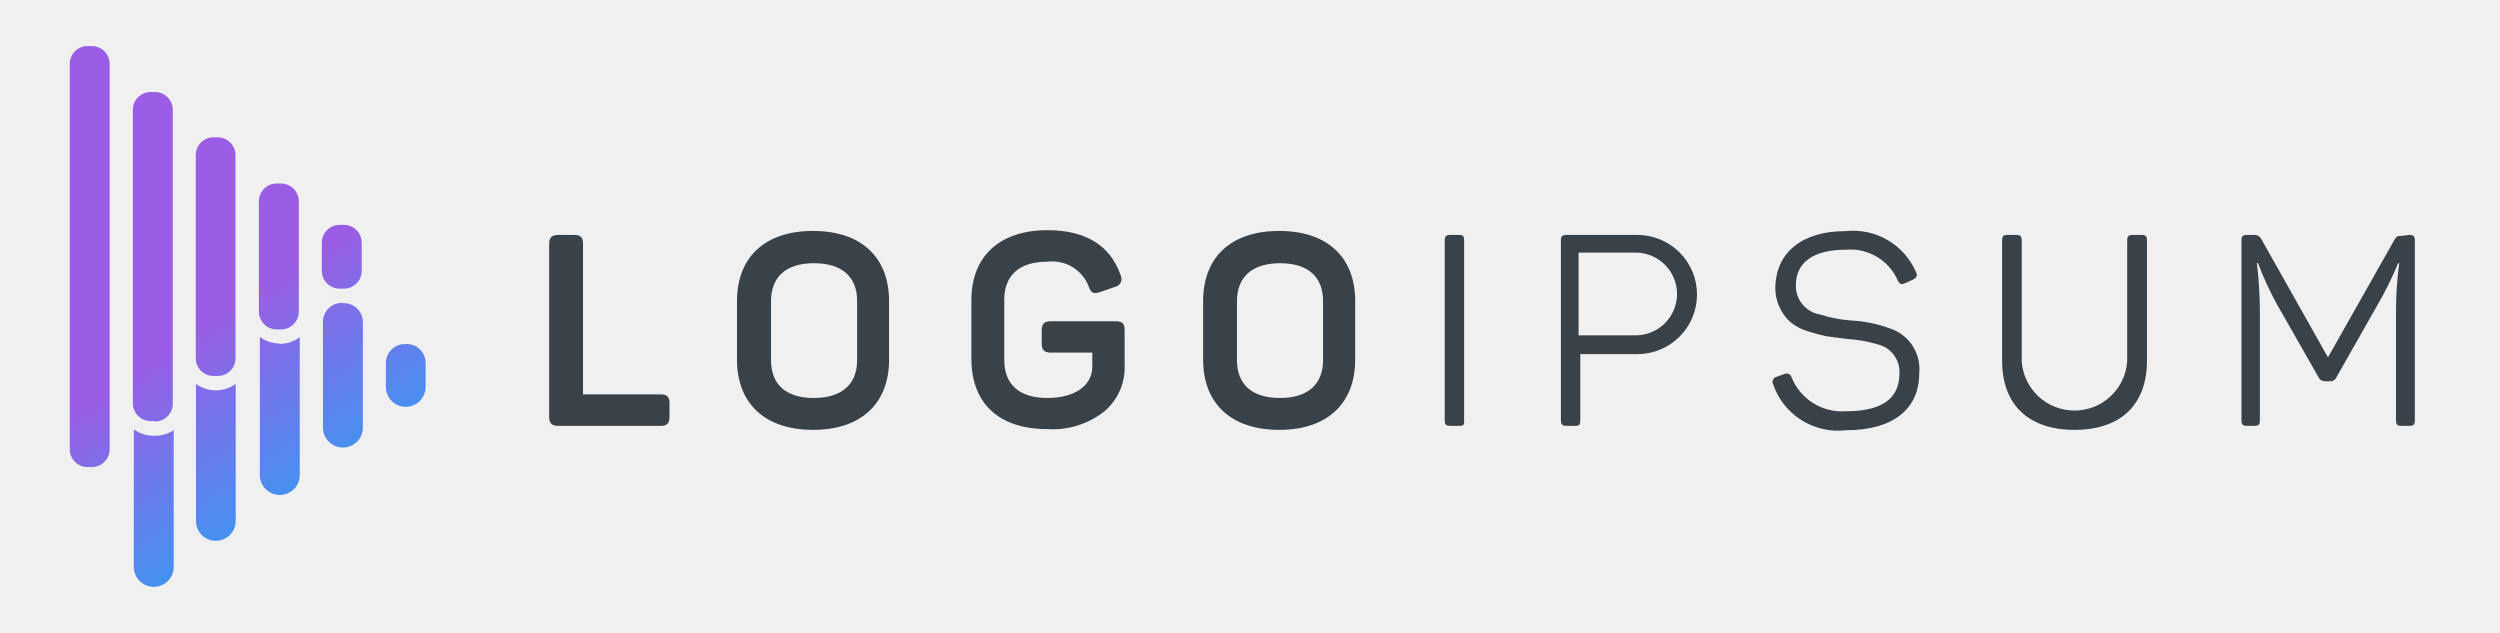
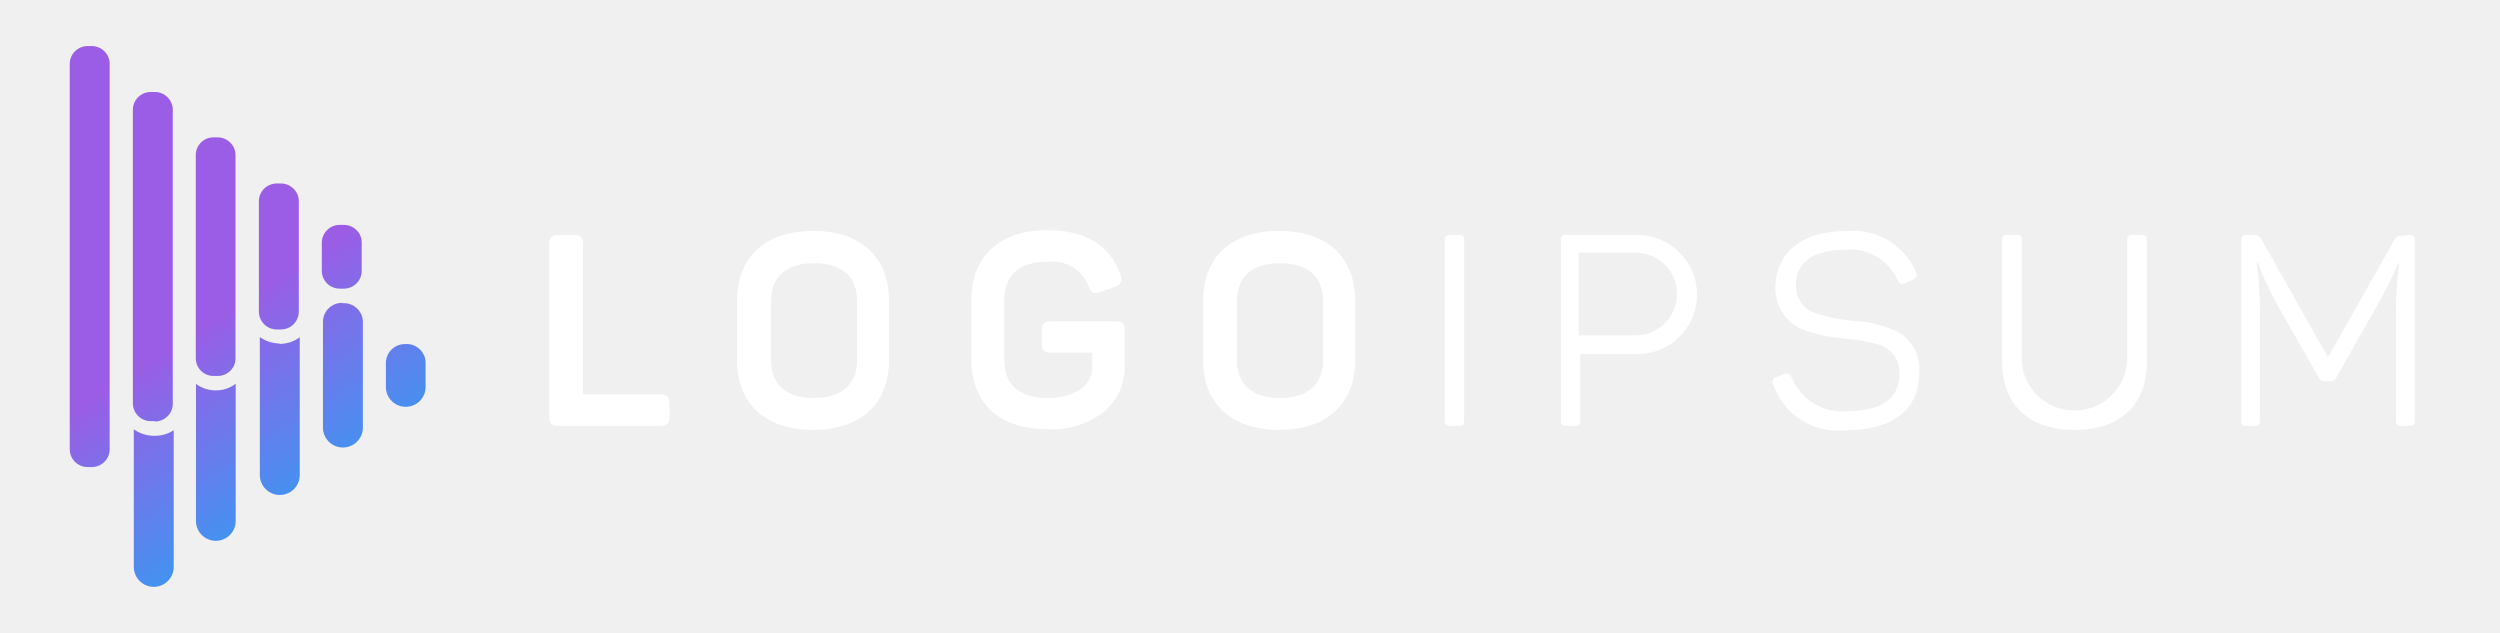
<svg xmlns="http://www.w3.org/2000/svg" width="162" height="41" viewBox="0 0 162 41" fill="none">
-   <path d="M37.188 15.223C37.631 15.223 37.779 15.383 37.779 15.814V25.555H42.793C43.224 25.555 43.384 25.715 43.384 26.146V27.007C43.384 27.437 43.224 27.597 42.793 27.597H36.19C35.759 27.597 35.586 27.437 35.586 27.007V15.814C35.586 15.383 35.759 15.223 36.19 15.223H37.188Z" fill="#394149" />
-   <path d="M47.757 19.516C47.757 16.675 49.556 14.965 52.685 14.965C55.814 14.965 57.612 16.675 57.612 19.516V23.304C57.612 26.146 55.801 27.855 52.685 27.855C49.568 27.855 47.757 26.146 47.757 23.304V19.516ZM55.543 19.516C55.543 17.917 54.545 17.056 52.746 17.056C50.948 17.056 49.962 17.929 49.962 19.516V23.329C49.962 24.94 50.948 25.789 52.746 25.789C54.545 25.789 55.543 24.903 55.543 23.329V19.516Z" fill="#394149" />
-   <path d="M72.284 20.82C72.764 20.82 72.875 20.98 72.875 21.41V23.747C72.888 24.298 72.777 24.844 72.551 25.346C72.325 25.849 71.99 26.294 71.569 26.65C70.524 27.481 69.206 27.893 67.873 27.806C64.683 27.806 62.946 26.096 62.946 23.255V19.442C62.946 16.638 64.745 14.916 67.873 14.916C70.337 14.916 71.939 15.887 72.616 17.831C72.654 17.904 72.674 17.985 72.675 18.067C72.677 18.149 72.659 18.231 72.623 18.305C72.587 18.379 72.534 18.443 72.469 18.493C72.403 18.544 72.327 18.578 72.246 18.593L71.286 18.926C70.867 19.073 70.694 18.987 70.547 18.557C70.343 18.031 69.969 17.589 69.485 17.299C69.001 17.009 68.434 16.889 67.873 16.958C66.063 16.958 65.077 17.831 65.077 19.418V23.329C65.077 24.94 66.075 25.789 67.873 25.789C69.672 25.789 70.781 24.965 70.781 23.759V22.849H68.108C67.664 22.849 67.504 22.677 67.504 22.247V21.41C67.504 20.98 67.664 20.82 68.108 20.82H72.284Z" fill="#394149" />
-   <path d="M77.962 19.516C77.962 16.675 79.761 14.965 82.89 14.965C86.019 14.965 87.817 16.675 87.817 19.516V23.304C87.817 26.146 86.006 27.855 82.89 27.855C79.773 27.855 77.962 26.146 77.962 23.304V19.516ZM85.735 19.516C85.735 17.917 84.738 17.056 82.951 17.056C81.165 17.056 80.155 17.929 80.155 19.516V23.329C80.155 24.94 81.153 25.789 82.951 25.789C84.75 25.789 85.735 24.903 85.735 23.329V19.516Z" fill="#394149" />
-   <path d="M93.619 15.58C93.619 15.309 93.706 15.223 93.977 15.223H94.543C94.814 15.223 94.876 15.309 94.876 15.58V27.24C94.876 27.511 94.876 27.597 94.543 27.597H93.977C93.706 27.597 93.619 27.511 93.619 27.24V15.58Z" fill="#394149" />
-   <path d="M106.098 15.223C107.124 15.223 108.108 15.63 108.833 16.355C109.559 17.079 109.966 18.061 109.966 19.085C109.966 20.11 109.559 21.092 108.833 21.817C108.108 22.541 107.124 22.948 106.098 22.948H102.402V27.24C102.402 27.511 102.341 27.597 102.082 27.597H101.503C101.245 27.597 101.146 27.511 101.146 27.24V15.58C101.146 15.309 101.245 15.223 101.503 15.223H106.098ZM105.987 21.73C106.34 21.73 106.689 21.661 107.015 21.526C107.341 21.391 107.637 21.194 107.886 20.945C108.135 20.696 108.333 20.4 108.468 20.075C108.603 19.749 108.673 19.401 108.673 19.049C108.673 18.697 108.603 18.348 108.468 18.023C108.333 17.697 108.135 17.402 107.886 17.153C107.637 16.904 107.341 16.706 107.015 16.571C106.689 16.437 106.34 16.367 105.987 16.367H102.292V21.73H105.987Z" fill="#394149" />
-   <path d="M119.587 14.977C120.538 14.873 121.498 15.077 122.323 15.56C123.149 16.043 123.796 16.779 124.169 17.659C124.268 17.855 124.169 18.015 123.972 18.114L123.43 18.36C123.209 18.446 123.122 18.434 122.987 18.2C122.708 17.547 122.228 17 121.617 16.637C121.006 16.274 120.295 16.115 119.587 16.183C117.505 16.183 116.372 17.007 116.372 18.483C116.36 18.934 116.511 19.374 116.799 19.722C117.086 20.07 117.49 20.303 117.936 20.377C118.599 20.593 119.286 20.725 119.981 20.771C120.823 20.815 121.653 20.985 122.445 21.275C123.052 21.467 123.574 21.861 123.924 22.392C124.274 22.923 124.43 23.558 124.367 24.19C124.367 26.49 122.691 27.88 119.612 27.88C118.601 27.995 117.582 27.762 116.724 27.218C115.865 26.674 115.219 25.853 114.894 24.891C114.872 24.847 114.86 24.799 114.859 24.75C114.858 24.701 114.868 24.653 114.888 24.608C114.908 24.564 114.938 24.524 114.975 24.492C115.012 24.46 115.056 24.437 115.103 24.424L115.645 24.227C115.688 24.209 115.734 24.201 115.78 24.202C115.826 24.204 115.871 24.214 115.913 24.234C115.954 24.254 115.992 24.282 116.022 24.317C116.052 24.351 116.075 24.392 116.088 24.436C116.364 25.131 116.854 25.72 117.487 26.118C118.121 26.516 118.865 26.703 119.612 26.65C121.94 26.65 123.085 25.838 123.085 24.19C123.107 23.757 122.974 23.33 122.71 22.985C122.446 22.641 122.069 22.401 121.644 22.308C121.007 22.118 120.349 22.003 119.685 21.964L118.355 21.791C117.939 21.703 117.527 21.592 117.123 21.459C116.724 21.339 116.352 21.143 116.027 20.881C115.7 20.586 115.442 20.222 115.272 19.816C115.102 19.41 115.023 18.972 115.041 18.532C115.128 16.38 116.741 14.977 119.587 14.977Z" fill="#394149" />
-   <path d="M131.006 23.39C131.059 24.26 131.441 25.077 132.077 25.675C132.712 26.272 133.552 26.605 134.425 26.605C135.297 26.605 136.137 26.272 136.772 25.675C137.408 25.077 137.791 24.26 137.843 23.39V15.58C137.843 15.309 137.929 15.223 138.2 15.223H138.767C139.038 15.223 139.124 15.309 139.124 15.58V23.378C139.124 26.17 137.474 27.855 134.431 27.855C131.388 27.855 129.737 26.17 129.737 23.378V15.58C129.737 15.309 129.824 15.223 130.082 15.223H130.661C130.92 15.223 131.006 15.309 131.006 15.58V23.39Z" fill="#394149" />
-   <path d="M156.124 15.223C156.395 15.223 156.481 15.309 156.481 15.58V27.24C156.481 27.511 156.395 27.597 156.124 27.597H155.606C155.348 27.597 155.262 27.511 155.262 27.24V20.143C155.261 19.111 155.331 18.079 155.471 17.056H155.397C155.012 17.992 154.564 18.9 154.054 19.774L151.406 24.436C151.373 24.517 151.317 24.586 151.245 24.634C151.172 24.683 151.087 24.708 150.999 24.707H150.654C150.566 24.707 150.479 24.682 150.405 24.634C150.33 24.586 150.271 24.517 150.236 24.436L147.55 19.725C147.073 18.863 146.661 17.967 146.318 17.044H146.244C146.371 18.076 146.436 19.115 146.441 20.156V27.24C146.441 27.511 146.355 27.597 146.084 27.597H145.604C145.333 27.597 145.247 27.511 145.247 27.24V15.58C145.247 15.309 145.333 15.223 145.604 15.223H146.047C146.149 15.214 146.25 15.236 146.339 15.287C146.427 15.337 146.497 15.414 146.54 15.506L150.851 23.157L155.138 15.58C155.274 15.322 155.348 15.285 155.619 15.285L156.124 15.223Z" fill="#394149" />
+   <path d="M37.188 15.223C37.631 15.223 37.779 15.383 37.779 15.814V25.555H42.793C43.224 25.555 43.384 25.715 43.384 26.146V27.007C43.384 27.437 43.224 27.597 42.793 27.597H36.19C35.759 27.597 35.586 27.437 35.586 27.007V15.814C35.586 15.383 35.759 15.223 36.19 15.223H37.188Z" fill="white" />
+   <path d="M47.757 19.516C47.757 16.675 49.556 14.965 52.685 14.965C55.814 14.965 57.612 16.675 57.612 19.516V23.304C57.612 26.146 55.801 27.855 52.685 27.855C49.568 27.855 47.757 26.146 47.757 23.304V19.516ZM55.543 19.516C55.543 17.917 54.545 17.056 52.746 17.056C50.948 17.056 49.962 17.929 49.962 19.516V23.329C49.962 24.94 50.948 25.789 52.746 25.789C54.545 25.789 55.543 24.903 55.543 23.329V19.516Z" fill="white" />
+   <path d="M72.284 20.82C72.764 20.82 72.875 20.98 72.875 21.41V23.747C72.888 24.298 72.777 24.844 72.551 25.346C72.325 25.849 71.99 26.294 71.569 26.65C70.524 27.481 69.206 27.893 67.873 27.806C64.683 27.806 62.946 26.096 62.946 23.255V19.442C62.946 16.638 64.745 14.916 67.873 14.916C70.337 14.916 71.939 15.887 72.616 17.831C72.654 17.904 72.674 17.985 72.675 18.067C72.677 18.149 72.659 18.231 72.623 18.305C72.587 18.379 72.534 18.443 72.469 18.493C72.403 18.544 72.327 18.578 72.246 18.593L71.286 18.926C70.867 19.073 70.694 18.987 70.547 18.557C70.343 18.031 69.969 17.589 69.485 17.299C69.001 17.009 68.434 16.889 67.873 16.958C66.063 16.958 65.077 17.831 65.077 19.418V23.329C65.077 24.94 66.075 25.789 67.873 25.789C69.672 25.789 70.781 24.965 70.781 23.759V22.849H68.108C67.664 22.849 67.504 22.677 67.504 22.247V21.41C67.504 20.98 67.664 20.82 68.108 20.82H72.284Z" fill="white" />
+   <path d="M77.962 19.516C77.962 16.675 79.761 14.965 82.89 14.965C86.019 14.965 87.817 16.675 87.817 19.516V23.304C87.817 26.146 86.006 27.855 82.89 27.855C79.773 27.855 77.962 26.146 77.962 23.304V19.516ZM85.735 19.516C85.735 17.917 84.738 17.056 82.951 17.056C81.165 17.056 80.155 17.929 80.155 19.516V23.329C80.155 24.94 81.153 25.789 82.951 25.789C84.75 25.789 85.735 24.903 85.735 23.329V19.516Z" fill="white" />
+   <path d="M93.619 15.58C93.619 15.309 93.706 15.223 93.977 15.223H94.543C94.814 15.223 94.876 15.309 94.876 15.58V27.24C94.876 27.511 94.876 27.597 94.543 27.597H93.977C93.706 27.597 93.619 27.511 93.619 27.24V15.58Z" fill="white" />
+   <path d="M106.098 15.223C107.124 15.223 108.108 15.63 108.833 16.355C109.559 17.079 109.966 18.061 109.966 19.085C109.966 20.11 109.559 21.092 108.833 21.817C108.108 22.541 107.124 22.948 106.098 22.948H102.402V27.24C102.402 27.511 102.341 27.597 102.082 27.597H101.503C101.245 27.597 101.146 27.511 101.146 27.24V15.58C101.146 15.309 101.245 15.223 101.503 15.223H106.098ZM105.987 21.73C106.34 21.73 106.689 21.661 107.015 21.526C107.341 21.391 107.637 21.194 107.886 20.945C108.135 20.696 108.333 20.4 108.468 20.075C108.603 19.749 108.673 19.401 108.673 19.049C108.673 18.697 108.603 18.348 108.468 18.023C108.333 17.697 108.135 17.402 107.886 17.153C107.637 16.904 107.341 16.706 107.015 16.571C106.689 16.437 106.34 16.367 105.987 16.367H102.292V21.73H105.987Z" fill="white" />
+   <path d="M119.587 14.977C120.538 14.873 121.498 15.077 122.323 15.56C123.149 16.043 123.796 16.779 124.169 17.659C124.268 17.855 124.169 18.015 123.972 18.114L123.43 18.36C123.209 18.446 123.122 18.434 122.987 18.2C122.708 17.547 122.228 17 121.617 16.637C121.006 16.274 120.295 16.115 119.587 16.183C117.505 16.183 116.372 17.007 116.372 18.483C116.36 18.934 116.511 19.374 116.799 19.722C117.086 20.07 117.49 20.303 117.936 20.377C118.599 20.593 119.286 20.725 119.981 20.771C120.823 20.815 121.653 20.985 122.445 21.275C123.052 21.467 123.574 21.861 123.924 22.392C124.274 22.923 124.43 23.558 124.367 24.19C124.367 26.49 122.691 27.88 119.612 27.88C118.601 27.995 117.582 27.762 116.724 27.218C115.865 26.674 115.219 25.853 114.894 24.891C114.872 24.847 114.86 24.799 114.859 24.75C114.858 24.701 114.868 24.653 114.888 24.608C114.908 24.564 114.938 24.524 114.975 24.492C115.012 24.46 115.056 24.437 115.103 24.424L115.645 24.227C115.688 24.209 115.734 24.201 115.78 24.202C115.826 24.204 115.871 24.214 115.913 24.234C115.954 24.254 115.992 24.282 116.022 24.317C116.052 24.351 116.075 24.392 116.088 24.436C116.364 25.131 116.854 25.72 117.487 26.118C118.121 26.516 118.865 26.703 119.612 26.65C121.94 26.65 123.085 25.838 123.085 24.19C123.107 23.757 122.974 23.33 122.71 22.985C122.446 22.641 122.069 22.401 121.644 22.308C121.007 22.118 120.349 22.003 119.685 21.964L118.355 21.791C117.939 21.703 117.527 21.592 117.123 21.459C116.724 21.339 116.352 21.143 116.027 20.881C115.7 20.586 115.442 20.222 115.272 19.816C115.102 19.41 115.023 18.972 115.041 18.532C115.128 16.38 116.741 14.977 119.587 14.977Z" fill="white" />
+   <path d="M131.006 23.39C131.059 24.26 131.441 25.077 132.077 25.675C132.712 26.272 133.552 26.605 134.425 26.605C135.297 26.605 136.137 26.272 136.772 25.675C137.408 25.077 137.791 24.26 137.843 23.39V15.58C137.843 15.309 137.929 15.223 138.2 15.223H138.767C139.038 15.223 139.124 15.309 139.124 15.58V23.378C139.124 26.17 137.474 27.855 134.431 27.855C131.388 27.855 129.737 26.17 129.737 23.378V15.58C129.737 15.309 129.824 15.223 130.082 15.223H130.661C130.92 15.223 131.006 15.309 131.006 15.58V23.39Z" fill="white" />
+   <path d="M156.124 15.223C156.395 15.223 156.481 15.309 156.481 15.58V27.24C156.481 27.511 156.395 27.597 156.124 27.597H155.606C155.348 27.597 155.262 27.511 155.262 27.24V20.143C155.261 19.111 155.331 18.079 155.471 17.056H155.397C155.012 17.992 154.564 18.9 154.054 19.774L151.406 24.436C151.373 24.517 151.317 24.586 151.245 24.634C151.172 24.683 151.087 24.708 150.999 24.707H150.654C150.566 24.707 150.479 24.682 150.405 24.634C150.33 24.586 150.271 24.517 150.236 24.436L147.55 19.725C147.073 18.863 146.661 17.967 146.318 17.044H146.244C146.371 18.076 146.436 19.115 146.441 20.156V27.24C146.441 27.511 146.355 27.597 146.084 27.597H145.604C145.333 27.597 145.247 27.511 145.247 27.24V15.58C145.247 15.309 145.333 15.223 145.604 15.223H146.047C146.149 15.214 146.25 15.236 146.339 15.287C146.427 15.337 146.497 15.414 146.54 15.506L150.851 23.157L155.138 15.58C155.274 15.322 155.348 15.285 155.619 15.285L156.124 15.223Z" fill="white" />
  <path d="M15.273 24.866V33.759C15.273 34.1 15.137 34.427 14.896 34.668C14.655 34.909 14.327 35.045 13.986 35.045C13.644 35.045 13.317 34.909 13.075 34.668C12.834 34.427 12.698 34.1 12.698 33.759V24.879C13.057 25.14 13.487 25.286 13.93 25.297C14.414 25.311 14.888 25.159 15.273 24.866ZM26.237 22.296C25.91 22.296 25.597 22.425 25.366 22.656C25.134 22.887 25.005 23.2 25.005 23.526V25.076C25.005 25.416 25.14 25.743 25.382 25.985C25.623 26.226 25.951 26.361 26.292 26.361C26.633 26.361 26.961 26.226 27.202 25.985C27.444 25.743 27.579 25.416 27.579 25.076V23.587C27.589 23.411 27.56 23.235 27.496 23.07C27.431 22.906 27.331 22.757 27.204 22.635C27.076 22.512 26.924 22.419 26.757 22.36C26.59 22.302 26.413 22.28 26.237 22.296ZM9.902 28.237C9.459 28.223 9.03 28.078 8.67 27.819V36.736C8.67 37.078 8.807 37.407 9.049 37.649C9.292 37.891 9.621 38.028 9.964 38.028C10.307 38.028 10.636 37.891 10.878 37.649C11.121 37.407 11.257 37.078 11.257 36.736V27.88C10.855 28.14 10.38 28.265 9.902 28.237ZM22.221 19.627C22.054 19.618 21.887 19.644 21.73 19.702C21.574 19.76 21.431 19.849 21.31 19.965C21.189 20.079 21.092 20.218 21.027 20.371C20.961 20.525 20.927 20.69 20.927 20.857V27.708C20.927 28.05 21.064 28.379 21.306 28.621C21.549 28.863 21.878 28.999 22.221 28.999C22.564 28.999 22.893 28.863 23.135 28.621C23.378 28.379 23.514 28.05 23.514 27.708V20.943C23.524 20.765 23.495 20.588 23.43 20.422C23.364 20.257 23.264 20.108 23.135 19.985C23.006 19.863 22.852 19.769 22.684 19.711C22.515 19.654 22.336 19.633 22.159 19.651L22.221 19.627ZM18.131 22.259C17.667 22.256 17.215 22.11 16.837 21.841V30.783C16.837 31.125 16.974 31.454 17.216 31.696C17.459 31.938 17.788 32.074 18.131 32.074C18.474 32.074 18.803 31.938 19.046 31.696C19.288 31.454 19.424 31.125 19.424 30.783V21.853C19.034 22.144 18.556 22.295 18.069 22.284L18.131 22.259ZM7.106 29.11V4.129C7.103 3.824 6.979 3.533 6.762 3.319C6.546 3.105 6.253 2.985 5.948 2.985H5.677C5.372 2.985 5.079 3.105 4.862 3.319C4.646 3.533 4.522 3.824 4.519 4.129V29.11C4.519 29.417 4.641 29.711 4.858 29.928C5.075 30.144 5.37 30.266 5.677 30.266H5.948C6.255 30.266 6.55 30.144 6.767 29.928C6.984 29.711 7.106 29.417 7.106 29.11ZM10.038 27.29H9.767C9.46 27.29 9.165 27.168 8.948 26.951C8.731 26.734 8.609 26.44 8.609 26.133V7.105C8.612 6.801 8.735 6.51 8.952 6.296C9.169 6.082 9.462 5.961 9.767 5.961H10.038C10.343 5.961 10.635 6.082 10.852 6.296C11.069 6.51 11.192 6.801 11.196 7.105V26.158C11.196 26.465 11.074 26.759 10.856 26.976C10.639 27.192 10.345 27.314 10.038 27.314V27.29ZM14.115 24.362H13.832C13.528 24.362 13.236 24.242 13.022 24.027C12.807 23.813 12.686 23.522 12.686 23.218V10.057C12.684 9.906 12.713 9.756 12.77 9.616C12.827 9.476 12.911 9.348 13.017 9.24C13.124 9.133 13.251 9.048 13.39 8.989C13.53 8.931 13.68 8.901 13.832 8.901H14.115C14.42 8.904 14.711 9.028 14.926 9.244C15.14 9.461 15.261 9.753 15.261 10.057V23.218C15.261 23.522 15.14 23.813 14.925 24.027C14.71 24.242 14.419 24.362 14.115 24.362ZM18.193 21.349H17.934C17.629 21.349 17.336 21.229 17.119 21.014C16.903 20.8 16.779 20.509 16.776 20.205V13.12C16.766 12.962 16.788 12.804 16.842 12.655C16.896 12.506 16.979 12.37 17.088 12.254C17.196 12.139 17.328 12.047 17.473 11.985C17.619 11.922 17.775 11.89 17.934 11.89H18.205C18.512 11.89 18.806 12.012 19.024 12.229C19.241 12.445 19.363 12.74 19.363 13.046V20.18C19.364 20.333 19.336 20.485 19.278 20.626C19.221 20.768 19.136 20.897 19.028 21.006C18.92 21.114 18.792 21.201 18.651 21.259C18.51 21.318 18.358 21.349 18.205 21.349H18.193ZM22.282 18.704H22.011C21.704 18.704 21.41 18.582 21.192 18.366C20.975 18.149 20.853 17.855 20.853 17.548V15.715C20.857 15.411 20.98 15.12 21.197 14.906C21.414 14.691 21.706 14.571 22.011 14.571H22.282C22.587 14.571 22.88 14.691 23.097 14.906C23.314 15.12 23.437 15.411 23.44 15.715V17.548C23.44 17.852 23.32 18.145 23.105 18.361C22.891 18.578 22.6 18.701 22.295 18.704H22.282Z" fill="url(#paint0_linear)" />
  <defs>
    <linearGradient id="paint0_linear" x1="5" y1="3" x2="28" y2="38" gradientUnits="userSpaceOnUse">
      <stop stop-color="#9B5DE5" />
      <stop offset="0.466" stop-color="#9B5DE5" />
      <stop offset="1" stop-color="#00BBF9" />
    </linearGradient>
  </defs>
</svg>
